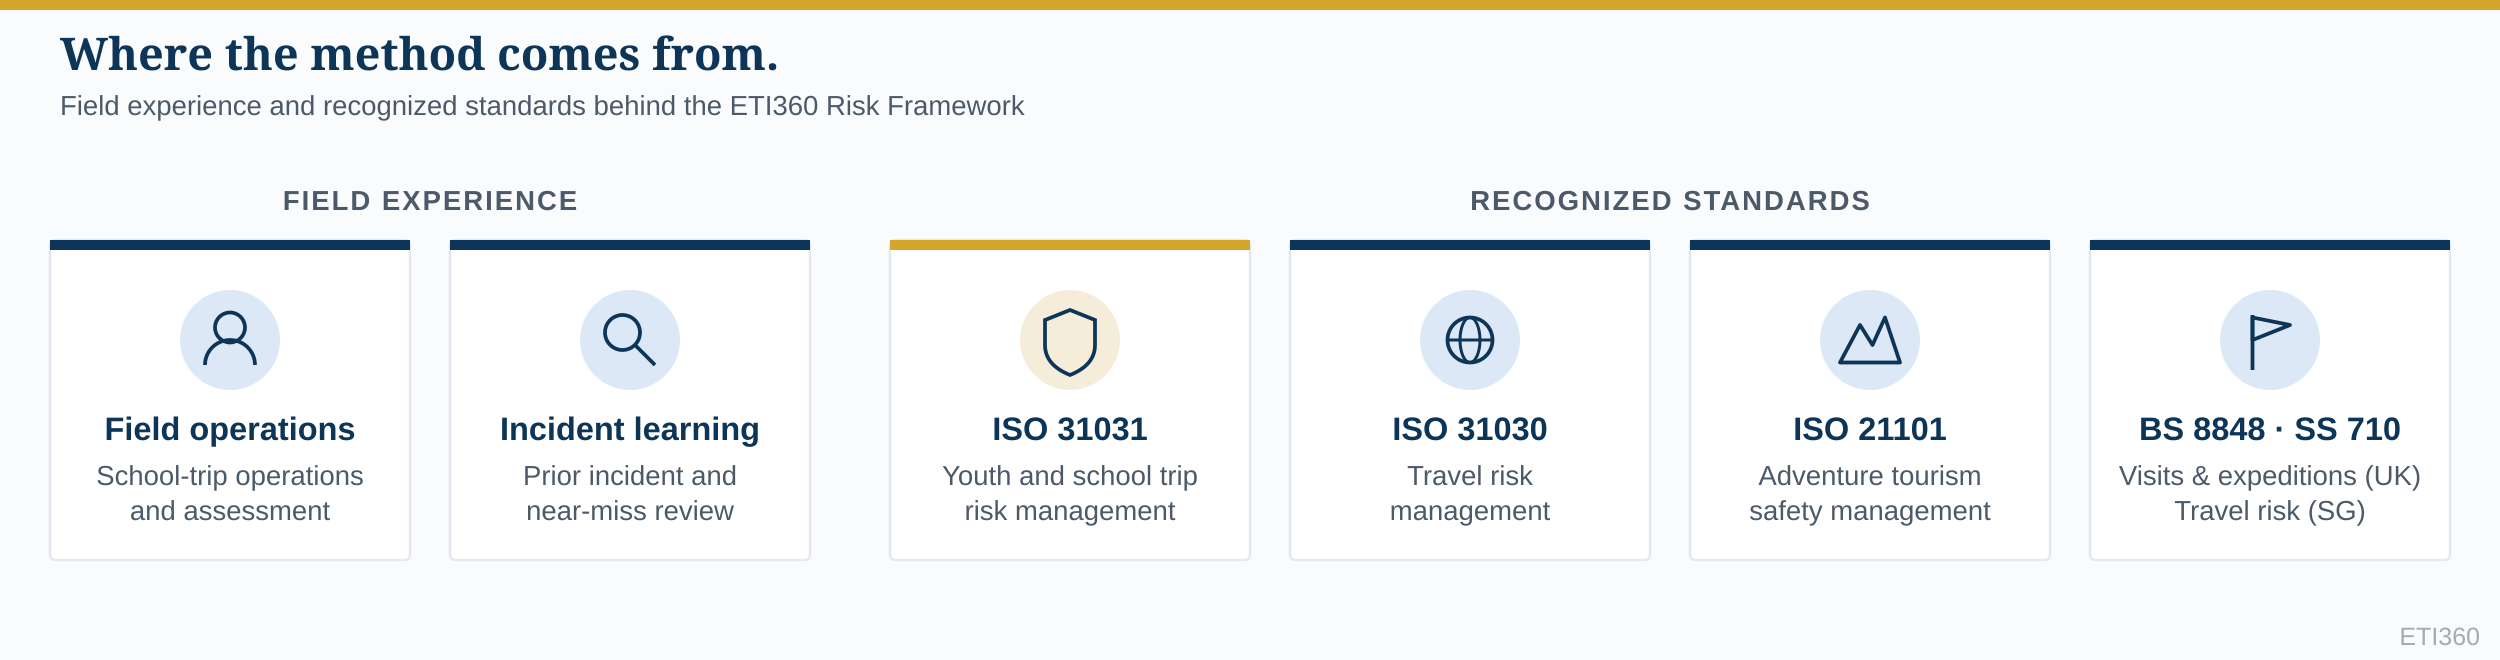
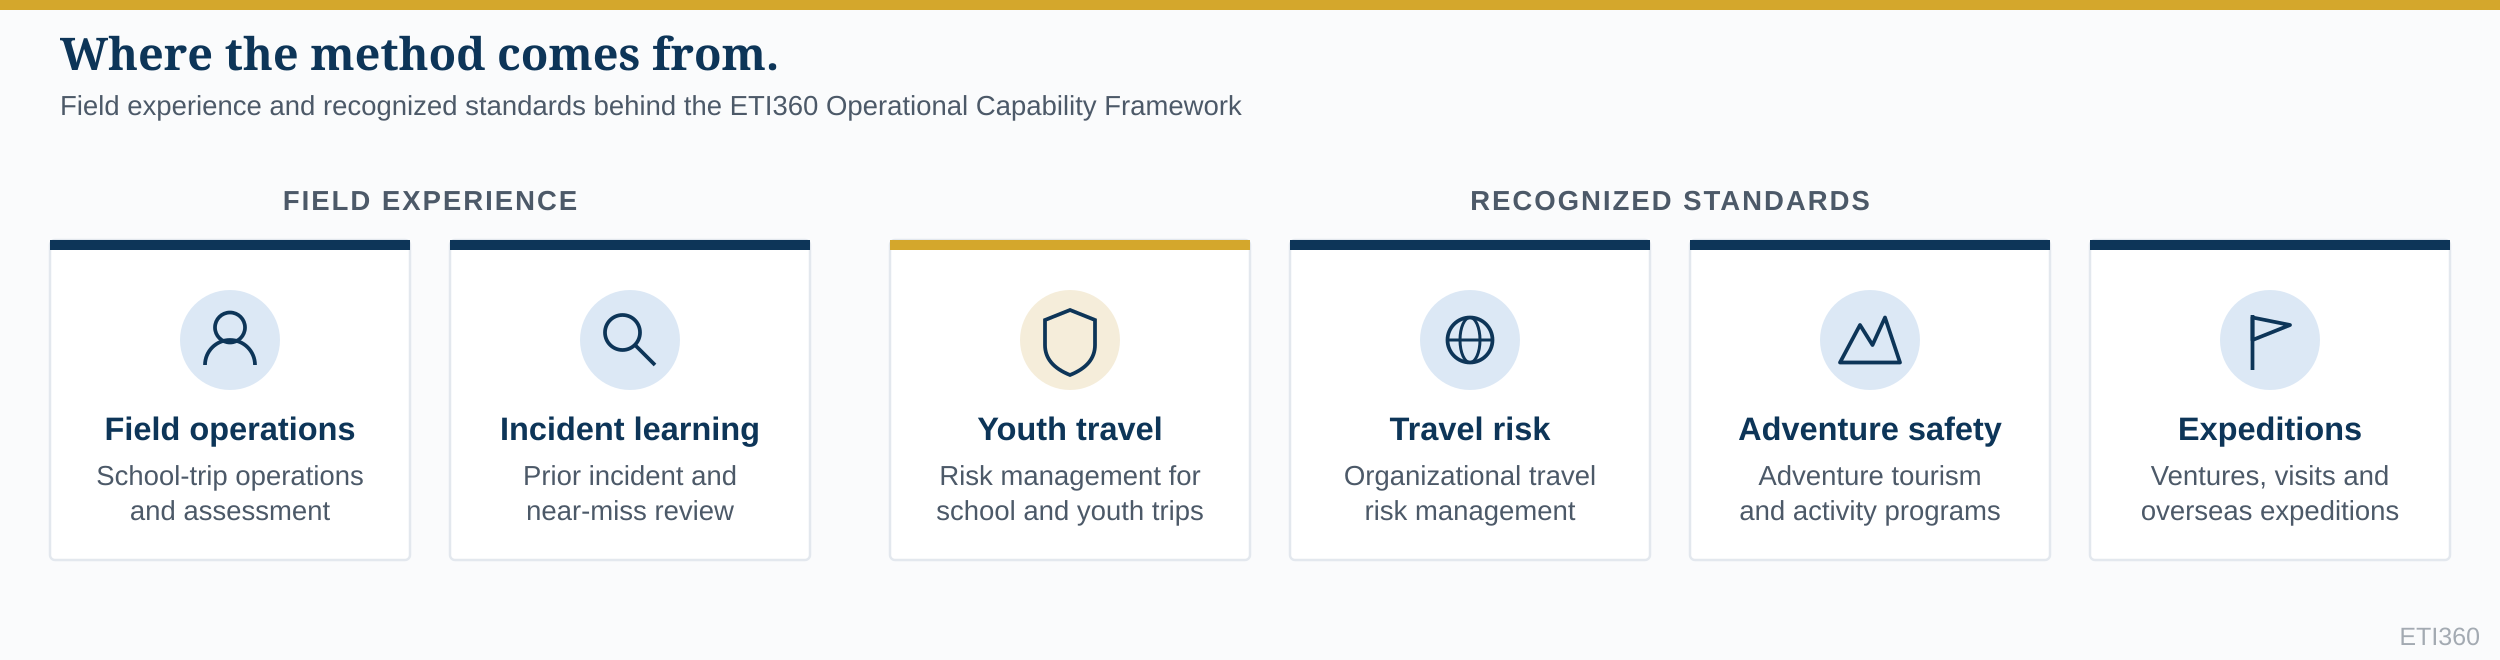
<svg xmlns="http://www.w3.org/2000/svg" viewBox="0 0 1000 264">
  <defs>
    <marker id="arr" viewBox="0 0 10 10" refX="9" refY="5" markerWidth="6" markerHeight="6" orient="auto">
      <path d="M 0 0 L 10 5 L 0 10 z" fill="#0d3558" />
    </marker>
    <marker id="arr-gold" viewBox="0 0 10 10" refX="9" refY="5" markerWidth="6" markerHeight="6" orient="auto">
      <path d="M 0 0 L 10 5 L 0 10 z" fill="#d4a72c" />
    </marker>
    <marker id="arr-muted" viewBox="0 0 10 10" refX="9" refY="5" markerWidth="6" markerHeight="6" orient="auto">
      <path d="M 0 0 L 10 5 L 0 10 z" fill="#4c5968" />
    </marker>
  </defs>
  <rect x="0" y="0" width="1000" height="264" fill="#fafbfc" />
  <rect x="0" y="0" width="1000" height="4" fill="#d4a72c" />
  <text x="24" y="28" font-family="'Source Serif 4', Georgia, serif" font-size="18" font-weight="700" fill="#0d3558">Where the method comes from.</text>
-   <text x="24" y="46" font-family="'IBM Plex Sans', Arial, sans-serif" font-size="11" fill="#4c5968">Field experience and recognized standards behind the ETI360 Risk Framework</text>
+   <text x="24" y="46" font-family="'IBM Plex Sans', Arial, sans-serif" font-size="11" fill="#4c5968">Field experience and recognized standards behind the ETI360 Operational Capability Framework</text>
  <text x="172" y="84" text-anchor="middle" font-family="'IBM Plex Sans', Arial, sans-serif" font-size="11" font-weight="700" letter-spacing="0.8" fill="#4c5968">FIELD EXPERIENCE</text>
  <text x="668" y="84" text-anchor="middle" font-family="'IBM Plex Sans', Arial, sans-serif" font-size="11" font-weight="700" letter-spacing="0.8" fill="#4c5968">RECOGNIZED STANDARDS</text>
  <rect x="20" y="96" width="144" height="128" rx="2" fill="#ffffff" stroke="#e3e8ee" stroke-width="1" />
  <rect x="20" y="96" width="144" height="4" fill="#0d3558" />
  <circle cx="92" cy="136" r="20" fill="#dce8f5" />
  <circle cx="92" cy="131" r="6" stroke="#0d3558" stroke-width="1.5" fill="none" />
  <path d="M 82 146 A 10 10 0 0 1 102 146" stroke="#0d3558" stroke-width="1.5" fill="none" />
  <text x="92" y="176" text-anchor="middle" font-family="'IBM Plex Sans', Arial, sans-serif" font-size="13" font-weight="700" fill="#0d3558">Field operations</text>
  <text x="92" y="194" text-anchor="middle" font-family="'IBM Plex Sans', Arial, sans-serif" font-size="11" fill="#4c5968">School-trip operations</text>
  <text x="92" y="208" text-anchor="middle" font-family="'IBM Plex Sans', Arial, sans-serif" font-size="11" fill="#4c5968">and assessment</text>
  <rect x="180" y="96" width="144" height="128" rx="2" fill="#ffffff" stroke="#e3e8ee" stroke-width="1" />
  <rect x="180" y="96" width="144" height="4" fill="#0d3558" />
  <circle cx="252" cy="136" r="20" fill="#dce8f5" />
  <circle cx="249" cy="133" r="7" stroke="#0d3558" stroke-width="1.5" fill="none" />
  <line x1="254" y1="138" x2="262" y2="146" stroke="#0d3558" stroke-width="1.5" />
  <text x="252" y="176" text-anchor="middle" font-family="'IBM Plex Sans', Arial, sans-serif" font-size="13" font-weight="700" fill="#0d3558">Incident learning</text>
  <text x="252" y="194" text-anchor="middle" font-family="'IBM Plex Sans', Arial, sans-serif" font-size="11" fill="#4c5968">Prior incident and</text>
  <text x="252" y="208" text-anchor="middle" font-family="'IBM Plex Sans', Arial, sans-serif" font-size="11" fill="#4c5968">near-miss review</text>
  <rect x="356" y="96" width="144" height="128" rx="2" fill="#ffffff" stroke="#e3e8ee" stroke-width="1" />
  <rect x="356" y="96" width="144" height="4" fill="#d4a72c" />
  <circle cx="428" cy="136" r="20" fill="#f5edda" />
  <path d="M 428 124 L 438 128 L 438 138 Q 438 146 428 150 Q 418 146 418 138 L 418 128 Z" stroke="#0d3558" stroke-width="1.5" fill="none" />
-   <text x="428" y="176" text-anchor="middle" font-family="'IBM Plex Sans', Arial, sans-serif" font-size="13" font-weight="700" fill="#0d3558">ISO 31031</text>
-   <text x="428" y="194" text-anchor="middle" font-family="'IBM Plex Sans', Arial, sans-serif" font-size="11" fill="#4c5968">Youth and school trip</text>
-   <text x="428" y="208" text-anchor="middle" font-family="'IBM Plex Sans', Arial, sans-serif" font-size="11" fill="#4c5968">risk management</text>
+   <text x="428" y="176" text-anchor="middle" font-family="'IBM Plex Sans', Arial, sans-serif" font-size="13" font-weight="700" fill="#0d3558">Youth travel</text>
+   <text x="428" y="194" text-anchor="middle" font-family="'IBM Plex Sans', Arial, sans-serif" font-size="11" fill="#4c5968">Risk management for</text>
+   <text x="428" y="208" text-anchor="middle" font-family="'IBM Plex Sans', Arial, sans-serif" font-size="11" fill="#4c5968">school and youth trips</text>
  <rect x="516" y="96" width="144" height="128" rx="2" fill="#ffffff" stroke="#e3e8ee" stroke-width="1" />
  <rect x="516" y="96" width="144" height="4" fill="#0d3558" />
  <circle cx="588" cy="136" r="20" fill="#dce8f5" />
  <circle cx="588" cy="136" r="9" stroke="#0d3558" stroke-width="1.5" fill="none" />
  <ellipse cx="588" cy="136" rx="4" ry="9" stroke="#0d3558" stroke-width="1.2" fill="none" />
  <line x1="579" y1="136" x2="597" y2="136" stroke="#0d3558" stroke-width="1.2" />
-   <text x="588" y="176" text-anchor="middle" font-family="'IBM Plex Sans', Arial, sans-serif" font-size="13" font-weight="700" fill="#0d3558">ISO 31030</text>
-   <text x="588" y="194" text-anchor="middle" font-family="'IBM Plex Sans', Arial, sans-serif" font-size="11" fill="#4c5968">Travel risk</text>
-   <text x="588" y="208" text-anchor="middle" font-family="'IBM Plex Sans', Arial, sans-serif" font-size="11" fill="#4c5968">management</text>
+   <text x="588" y="176" text-anchor="middle" font-family="'IBM Plex Sans', Arial, sans-serif" font-size="13" font-weight="700" fill="#0d3558">Travel risk</text>
+   <text x="588" y="194" text-anchor="middle" font-family="'IBM Plex Sans', Arial, sans-serif" font-size="11" fill="#4c5968">Organizational travel</text>
+   <text x="588" y="208" text-anchor="middle" font-family="'IBM Plex Sans', Arial, sans-serif" font-size="11" fill="#4c5968">risk management</text>
  <rect x="676" y="96" width="144" height="128" rx="2" fill="#ffffff" stroke="#e3e8ee" stroke-width="1" />
  <rect x="676" y="96" width="144" height="4" fill="#0d3558" />
  <circle cx="748" cy="136" r="20" fill="#dce8f5" />
  <path d="M 736 145 L 744 130 L 749 138 L 754 127 L 760 145 Z" stroke="#0d3558" stroke-width="1.5" fill="none" stroke-linejoin="round" />
-   <text x="748" y="176" text-anchor="middle" font-family="'IBM Plex Sans', Arial, sans-serif" font-size="13" font-weight="700" fill="#0d3558">ISO 21101</text>
+   <text x="748" y="176" text-anchor="middle" font-family="'IBM Plex Sans', Arial, sans-serif" font-size="13" font-weight="700" fill="#0d3558">Adventure safety</text>
  <text x="748" y="194" text-anchor="middle" font-family="'IBM Plex Sans', Arial, sans-serif" font-size="11" fill="#4c5968">Adventure tourism</text>
-   <text x="748" y="208" text-anchor="middle" font-family="'IBM Plex Sans', Arial, sans-serif" font-size="11" fill="#4c5968">safety management</text>
+   <text x="748" y="208" text-anchor="middle" font-family="'IBM Plex Sans', Arial, sans-serif" font-size="11" fill="#4c5968">and activity programs</text>
  <rect x="836" y="96" width="144" height="128" rx="2" fill="#ffffff" stroke="#e3e8ee" stroke-width="1" />
  <rect x="836" y="96" width="144" height="4" fill="#0d3558" />
  <circle cx="908" cy="136" r="20" fill="#dce8f5" />
  <line x1="901" y1="126" x2="901" y2="148" stroke="#0d3558" stroke-width="1.5" />
  <path d="M 901 127 L 916 130 L 901 136 Z" stroke="#0d3558" stroke-width="1.5" fill="none" stroke-linejoin="round" />
-   <text x="908" y="176" text-anchor="middle" font-family="'IBM Plex Sans', Arial, sans-serif" font-size="13" font-weight="700" fill="#0d3558">BS 8848 · SS 710</text>
-   <text x="908" y="194" text-anchor="middle" font-family="'IBM Plex Sans', Arial, sans-serif" font-size="11" fill="#4c5968">Visits &amp; expeditions (UK)</text>
-   <text x="908" y="208" text-anchor="middle" font-family="'IBM Plex Sans', Arial, sans-serif" font-size="11" fill="#4c5968">Travel risk (SG)</text>
+   <text x="908" y="176" text-anchor="middle" font-family="'IBM Plex Sans', Arial, sans-serif" font-size="13" font-weight="700" fill="#0d3558">Expeditions</text>
+   <text x="908" y="194" text-anchor="middle" font-family="'IBM Plex Sans', Arial, sans-serif" font-size="11" fill="#4c5968">Ventures, visits and</text>
+   <text x="908" y="208" text-anchor="middle" font-family="'IBM Plex Sans', Arial, sans-serif" font-size="11" fill="#4c5968">overseas expeditions</text>
  <text x="992" y="258" text-anchor="end" font-family="'IBM Plex Sans', Arial, sans-serif" font-size="10" fill="#4c5968" opacity="0.5">ETI360</text>
</svg>
